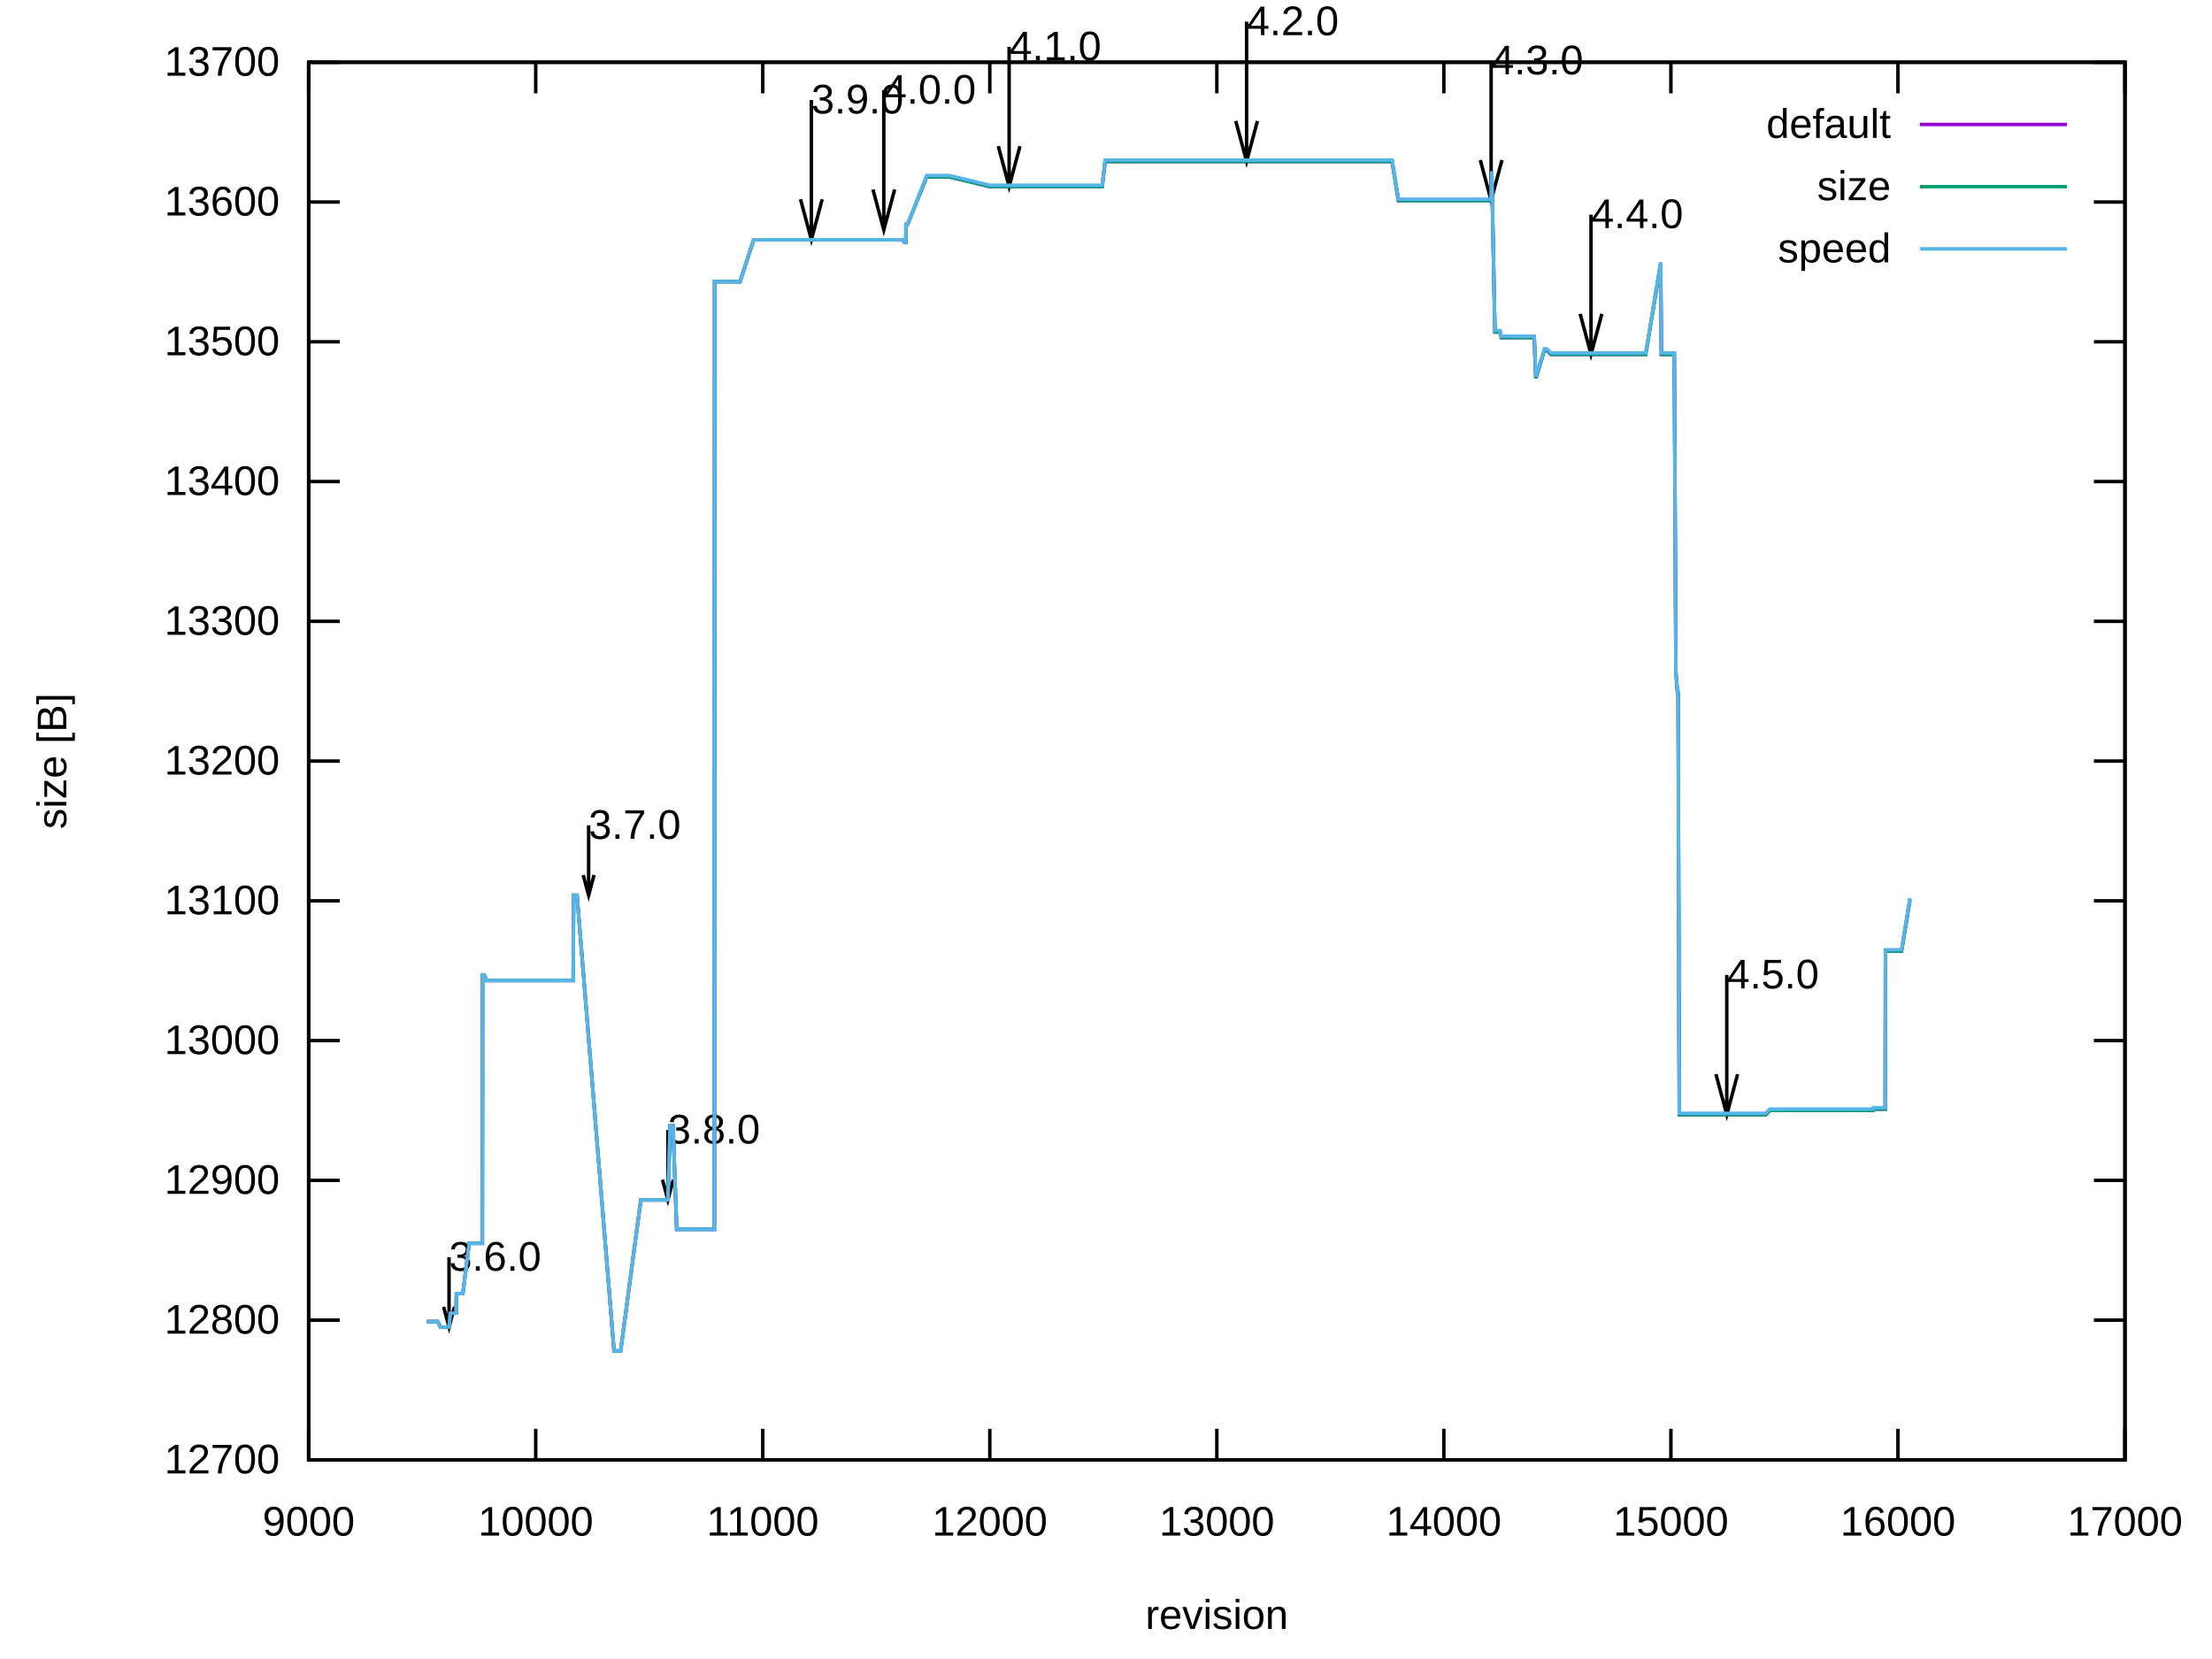
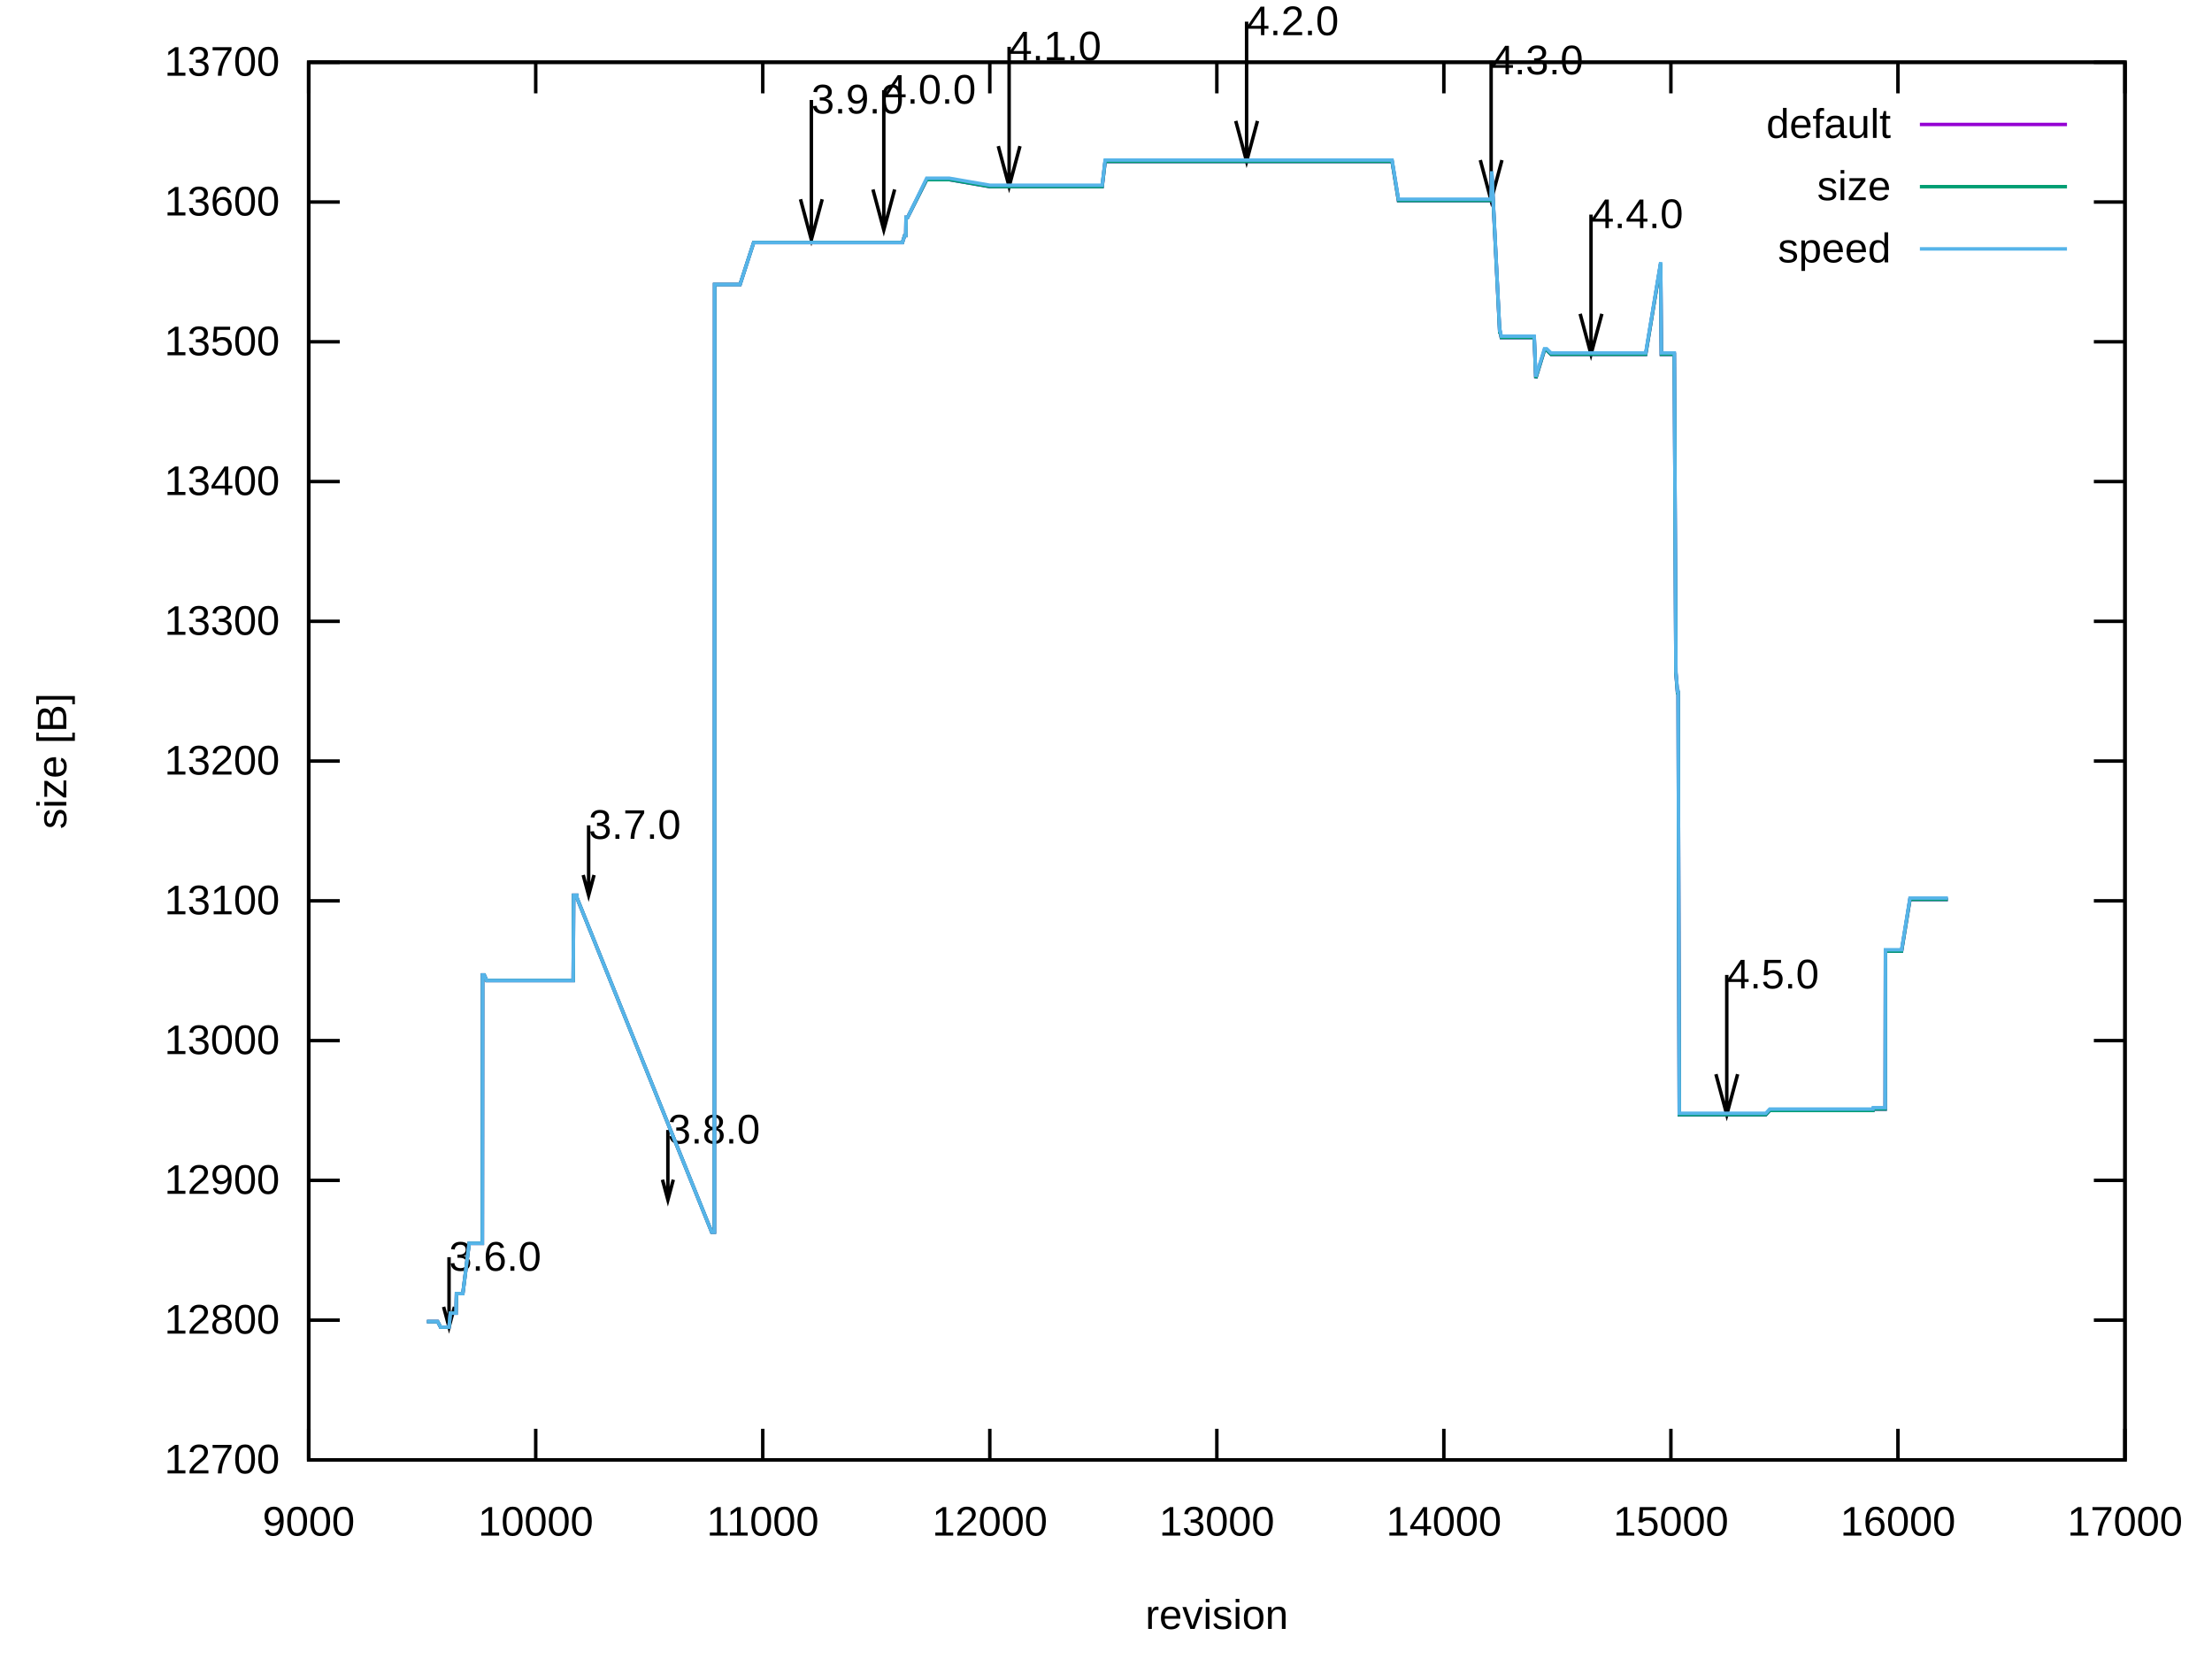
<svg xmlns="http://www.w3.org/2000/svg" xmlns:xlink="http://www.w3.org/1999/xlink" width="640" height="480" viewBox="0 0 640 480">
  <g id="gnuplot_canvas">
    <rect x="0" y="0" width="640" height="480" fill="none" />
    <defs>
      <circle id="gpDot" r="0.5" stroke-width="0.5" stroke="currentColor" />
      <path id="gpPt0" stroke-width="0.222" stroke="currentColor" d="M-1,0 h2 M0,-1 v2" />
      <path id="gpPt1" stroke-width="0.222" stroke="currentColor" d="M-1,-1 L1,1 M1,-1 L-1,1" />
      <path id="gpPt2" stroke-width="0.222" stroke="currentColor" d="M-1,0 L1,0 M0,-1 L0,1 M-1,-1 L1,1 M-1,1 L1,-1" />
      <rect id="gpPt3" stroke-width="0.222" stroke="currentColor" x="-1" y="-1" width="2" height="2" />
      <rect id="gpPt4" stroke-width="0.222" stroke="currentColor" fill="currentColor" x="-1" y="-1" width="2" height="2" />
      <circle id="gpPt5" stroke-width="0.222" stroke="currentColor" cx="0" cy="0" r="1" />
      <use xlink:href="#gpPt5" id="gpPt6" fill="currentColor" stroke="none" />
      <path id="gpPt7" stroke-width="0.222" stroke="currentColor" d="M0,-1.33 L-1.33,0.67 L1.33,0.67 z" />
      <use xlink:href="#gpPt7" id="gpPt8" fill="currentColor" stroke="none" />
      <use xlink:href="#gpPt7" id="gpPt9" stroke="currentColor" transform="rotate(180)" />
      <use xlink:href="#gpPt9" id="gpPt10" fill="currentColor" stroke="none" />
      <use xlink:href="#gpPt3" id="gpPt11" stroke="currentColor" transform="rotate(45)" />
      <use xlink:href="#gpPt11" id="gpPt12" fill="currentColor" stroke="none" />
      <path id="gpPt13" stroke-width="0.222" stroke="currentColor" d="M0,1.330 L1.265,0.411 L0.782,-1.067 L-0.782,-1.076 L-1.265,0.411 z" />
      <use xlink:href="#gpPt13" id="gpPt14" fill="currentColor" stroke="none" />
      <filter id="textbox" filterUnits="objectBoundingBox" x="0" y="0" height="1" width="1">
        <feFlood flood-color="white" flood-opacity="1" result="bgnd" />
        <feComposite in="SourceGraphic" in2="bgnd" operator="atop" />
      </filter>
      <filter id="greybox" filterUnits="objectBoundingBox" x="0" y="0" height="1" width="1">
        <feFlood flood-color="lightgrey" flood-opacity="1" result="grey" />
        <feComposite in="SourceGraphic" in2="grey" operator="atop" />
      </filter>
    </defs>
    <g fill="none" color="white" stroke="currentColor" stroke-width="1.00" stroke-linecap="butt" stroke-linejoin="miter">
</g>
    <g fill="none" color="black" stroke="currentColor" stroke-width="1.00" stroke-linecap="butt" stroke-linejoin="miter">
      <path stroke="black" d="M89.31,422.40 L98.31,422.40 M614.82,422.40 L605.82,422.40  " />
      <g transform="translate(80.92,426.30)" stroke="none" fill="black" font-family="Arial" font-size="12.00" text-anchor="end">
        <text>
          <tspan font-family="Arial"> 12700</tspan>
        </text>
      </g>
    </g>
    <g fill="none" color="black" stroke="currentColor" stroke-width="1.00" stroke-linecap="butt" stroke-linejoin="miter">
      <path stroke="black" d="M89.31,381.96 L98.31,381.96 M614.82,381.96 L605.82,381.96  " />
      <g transform="translate(80.92,385.86)" stroke="none" fill="black" font-family="Arial" font-size="12.00" text-anchor="end">
        <text>
          <tspan font-family="Arial"> 12800</tspan>
        </text>
      </g>
    </g>
    <g fill="none" color="black" stroke="currentColor" stroke-width="1.00" stroke-linecap="butt" stroke-linejoin="miter">
      <path stroke="black" d="M89.31,341.52 L98.31,341.52 M614.82,341.52 L605.82,341.52  " />
      <g transform="translate(80.92,345.42)" stroke="none" fill="black" font-family="Arial" font-size="12.00" text-anchor="end">
        <text>
          <tspan font-family="Arial"> 12900</tspan>
        </text>
      </g>
    </g>
    <g fill="none" color="black" stroke="currentColor" stroke-width="1.00" stroke-linecap="butt" stroke-linejoin="miter">
      <path stroke="black" d="M89.31,301.08 L98.31,301.08 M614.82,301.08 L605.82,301.08  " />
      <g transform="translate(80.92,304.98)" stroke="none" fill="black" font-family="Arial" font-size="12.00" text-anchor="end">
        <text>
          <tspan font-family="Arial"> 13000</tspan>
        </text>
      </g>
    </g>
    <g fill="none" color="black" stroke="currentColor" stroke-width="1.00" stroke-linecap="butt" stroke-linejoin="miter">
      <path stroke="black" d="M89.31,260.64 L98.31,260.64 M614.82,260.64 L605.82,260.64  " />
      <g transform="translate(80.92,264.54)" stroke="none" fill="black" font-family="Arial" font-size="12.00" text-anchor="end">
        <text>
          <tspan font-family="Arial"> 13100</tspan>
        </text>
      </g>
    </g>
    <g fill="none" color="black" stroke="currentColor" stroke-width="1.00" stroke-linecap="butt" stroke-linejoin="miter">
      <path stroke="black" d="M89.31,220.20 L98.31,220.20 M614.82,220.20 L605.82,220.20  " />
      <g transform="translate(80.92,224.10)" stroke="none" fill="black" font-family="Arial" font-size="12.00" text-anchor="end">
        <text>
          <tspan font-family="Arial"> 13200</tspan>
        </text>
      </g>
    </g>
    <g fill="none" color="black" stroke="currentColor" stroke-width="1.00" stroke-linecap="butt" stroke-linejoin="miter">
      <path stroke="black" d="M89.31,179.77 L98.31,179.77 M614.82,179.77 L605.82,179.77  " />
      <g transform="translate(80.92,183.67)" stroke="none" fill="black" font-family="Arial" font-size="12.00" text-anchor="end">
        <text>
          <tspan font-family="Arial"> 13300</tspan>
        </text>
      </g>
    </g>
    <g fill="none" color="black" stroke="currentColor" stroke-width="1.00" stroke-linecap="butt" stroke-linejoin="miter">
      <path stroke="black" d="M89.31,139.33 L98.31,139.33 M614.82,139.33 L605.82,139.33  " />
      <g transform="translate(80.92,143.23)" stroke="none" fill="black" font-family="Arial" font-size="12.00" text-anchor="end">
        <text>
          <tspan font-family="Arial"> 13400</tspan>
        </text>
      </g>
    </g>
    <g fill="none" color="black" stroke="currentColor" stroke-width="1.00" stroke-linecap="butt" stroke-linejoin="miter">
      <path stroke="black" d="M89.31,98.89 L98.31,98.89 M614.82,98.89 L605.82,98.89  " />
      <g transform="translate(80.92,102.79)" stroke="none" fill="black" font-family="Arial" font-size="12.00" text-anchor="end">
        <text>
          <tspan font-family="Arial"> 13500</tspan>
        </text>
      </g>
    </g>
    <g fill="none" color="black" stroke="currentColor" stroke-width="1.00" stroke-linecap="butt" stroke-linejoin="miter">
      <path stroke="black" d="M89.31,58.45 L98.31,58.45 M614.82,58.45 L605.82,58.45  " />
      <g transform="translate(80.92,62.35)" stroke="none" fill="black" font-family="Arial" font-size="12.00" text-anchor="end">
        <text>
          <tspan font-family="Arial"> 13600</tspan>
        </text>
      </g>
    </g>
    <g fill="none" color="black" stroke="currentColor" stroke-width="1.00" stroke-linecap="butt" stroke-linejoin="miter">
      <path stroke="black" d="M89.31,18.01 L98.31,18.01 M614.82,18.01 L605.82,18.01  " />
      <g transform="translate(80.92,21.91)" stroke="none" fill="black" font-family="Arial" font-size="12.00" text-anchor="end">
        <text>
          <tspan font-family="Arial"> 13700</tspan>
        </text>
      </g>
    </g>
    <g fill="none" color="black" stroke="currentColor" stroke-width="1.00" stroke-linecap="butt" stroke-linejoin="miter">
      <path stroke="black" d="M89.31,422.40 L89.31,413.40 M89.31,18.01 L89.31,27.01  " />
      <g transform="translate(89.31,444.30)" stroke="none" fill="black" font-family="Arial" font-size="12.00" text-anchor="middle">
        <text>
          <tspan font-family="Arial"> 9000</tspan>
        </text>
      </g>
    </g>
    <g fill="none" color="black" stroke="currentColor" stroke-width="1.00" stroke-linecap="butt" stroke-linejoin="miter">
      <path stroke="black" d="M155.00,422.40 L155.00,413.40 M155.00,18.01 L155.00,27.01  " />
      <g transform="translate(155.00,444.30)" stroke="none" fill="black" font-family="Arial" font-size="12.00" text-anchor="middle">
        <text>
          <tspan font-family="Arial"> 10000</tspan>
        </text>
      </g>
    </g>
    <g fill="none" color="black" stroke="currentColor" stroke-width="1.00" stroke-linecap="butt" stroke-linejoin="miter">
      <path stroke="black" d="M220.69,422.40 L220.69,413.40 M220.69,18.01 L220.69,27.01  " />
      <g transform="translate(220.69,444.30)" stroke="none" fill="black" font-family="Arial" font-size="12.00" text-anchor="middle">
        <text>
          <tspan font-family="Arial"> 11000</tspan>
        </text>
      </g>
    </g>
    <g fill="none" color="black" stroke="currentColor" stroke-width="1.00" stroke-linecap="butt" stroke-linejoin="miter">
      <path stroke="black" d="M286.38,422.40 L286.38,413.40 M286.38,18.01 L286.38,27.01  " />
      <g transform="translate(286.38,444.30)" stroke="none" fill="black" font-family="Arial" font-size="12.00" text-anchor="middle">
        <text>
          <tspan font-family="Arial"> 12000</tspan>
        </text>
      </g>
    </g>
    <g fill="none" color="black" stroke="currentColor" stroke-width="1.00" stroke-linecap="butt" stroke-linejoin="miter">
      <path stroke="black" d="M352.07,422.40 L352.07,413.40 M352.07,18.01 L352.07,27.01  " />
      <g transform="translate(352.07,444.30)" stroke="none" fill="black" font-family="Arial" font-size="12.00" text-anchor="middle">
        <text>
          <tspan font-family="Arial"> 13000</tspan>
        </text>
      </g>
    </g>
    <g fill="none" color="black" stroke="currentColor" stroke-width="1.00" stroke-linecap="butt" stroke-linejoin="miter">
      <path stroke="black" d="M417.75,422.40 L417.75,413.40 M417.75,18.01 L417.75,27.01  " />
      <g transform="translate(417.75,444.30)" stroke="none" fill="black" font-family="Arial" font-size="12.00" text-anchor="middle">
        <text>
          <tspan font-family="Arial"> 14000</tspan>
        </text>
      </g>
    </g>
    <g fill="none" color="black" stroke="currentColor" stroke-width="1.00" stroke-linecap="butt" stroke-linejoin="miter">
      <path stroke="black" d="M483.44,422.40 L483.44,413.40 M483.44,18.01 L483.44,27.01  " />
      <g transform="translate(483.44,444.30)" stroke="none" fill="black" font-family="Arial" font-size="12.00" text-anchor="middle">
        <text>
          <tspan font-family="Arial"> 15000</tspan>
        </text>
      </g>
    </g>
    <g fill="none" color="black" stroke="currentColor" stroke-width="1.00" stroke-linecap="butt" stroke-linejoin="miter">
      <path stroke="black" d="M549.13,422.40 L549.13,413.40 M549.13,18.01 L549.13,27.01  " />
      <g transform="translate(549.13,444.30)" stroke="none" fill="black" font-family="Arial" font-size="12.00" text-anchor="middle">
        <text>
          <tspan font-family="Arial"> 16000</tspan>
        </text>
      </g>
    </g>
    <g fill="none" color="black" stroke="currentColor" stroke-width="1.00" stroke-linecap="butt" stroke-linejoin="miter">
      <path stroke="black" d="M614.82,422.40 L614.82,413.40 M614.82,18.01 L614.82,27.01  " />
      <g transform="translate(614.82,444.30)" stroke="none" fill="black" font-family="Arial" font-size="12.00" text-anchor="middle">
        <text>
          <tspan font-family="Arial"> 17000</tspan>
        </text>
      </g>
    </g>
    <g fill="none" color="black" stroke="currentColor" stroke-width="1.00" stroke-linecap="butt" stroke-linejoin="miter">
</g>
    <g fill="none" color="black" stroke="currentColor" stroke-width="1.00" stroke-linecap="butt" stroke-linejoin="miter">
      <path stroke="black" d="M89.31,18.01 L89.31,422.40 L614.82,422.40 L614.82,18.01 L89.31,18.01 Z  " />
      <g transform="translate(129.91,367.66)" stroke="none" fill="black" font-family="Arial" font-size="12.00" text-anchor="start">
        <text>
          <tspan font-family="Arial">3.6.0</tspan>
        </text>
      </g>
      <g transform="translate(170.30,242.71)" stroke="none" fill="black" font-family="Arial" font-size="12.00" text-anchor="start">
        <text>
          <tspan font-family="Arial">3.7.0</tspan>
        </text>
      </g>
      <g transform="translate(193.23,330.86)" stroke="none" fill="black" font-family="Arial" font-size="12.00" text-anchor="start">
        <text>
          <tspan font-family="Arial">3.8.0</tspan>
        </text>
      </g>
      <g transform="translate(234.74,32.83)" stroke="none" fill="black" font-family="Arial" font-size="12.00" text-anchor="start">
        <text>
          <tspan font-family="Arial">3.9.0</tspan>
        </text>
      </g>
      <g transform="translate(255.70,30.00)" stroke="none" fill="black" font-family="Arial" font-size="12.00" text-anchor="start">
        <text>
          <tspan font-family="Arial">4.0.0</tspan>
        </text>
      </g>
      <g transform="translate(291.96,17.46)" stroke="none" fill="black" font-family="Arial" font-size="12.00" text-anchor="start">
        <text>
          <tspan font-family="Arial">4.1.0</tspan>
        </text>
      </g>
      <g transform="translate(360.67,10.18)" stroke="none" fill="black" font-family="Arial" font-size="12.00" text-anchor="start">
        <text>
          <tspan font-family="Arial">4.2.0</tspan>
        </text>
      </g>
      <g transform="translate(431.42,21.51)" stroke="none" fill="black" font-family="Arial" font-size="12.00" text-anchor="start">
        <text>
          <tspan font-family="Arial">4.3.0</tspan>
        </text>
      </g>
      <g transform="translate(460.32,65.99)" stroke="none" fill="black" font-family="Arial" font-size="12.00" text-anchor="start">
        <text>
          <tspan font-family="Arial">4.4.0</tspan>
        </text>
      </g>
      <g transform="translate(499.60,285.98)" stroke="none" fill="black" font-family="Arial" font-size="12.00" text-anchor="start">
        <text>
          <tspan font-family="Arial">4.5.0</tspan>
        </text>
      </g>
    </g>
    <g fill="none" color="black" stroke="currentColor" stroke-width="1.00" stroke-linecap="butt" stroke-linejoin="miter">
      <path stroke="black" d="M128.35,378.12 L129.92,383.97 L131.49,378.12 M129.92,363.75 L129.92,383.97  " />
    </g>
    <g fill="none" color="black" stroke="currentColor" stroke-width="1.00" stroke-linecap="butt" stroke-linejoin="miter">
      <path stroke="black" d="M168.74,253.17 L170.31,259.02 L171.88,253.17 M170.31,238.80 L170.31,259.02  " />
    </g>
    <g fill="none" color="black" stroke="currentColor" stroke-width="1.00" stroke-linecap="butt" stroke-linejoin="miter">
      <path stroke="black" d="M191.67,341.32 L193.24,347.17 L194.81,341.32 M193.24,326.95 L193.24,347.17  " />
    </g>
    <g fill="none" color="black" stroke="currentColor" stroke-width="1.00" stroke-linecap="butt" stroke-linejoin="miter">
      <path stroke="black" d="M231.61,57.65 L234.75,69.36 L237.89,57.65 M234.75,28.92 L234.75,69.36  " />
    </g>
    <g fill="none" color="black" stroke="currentColor" stroke-width="1.00" stroke-linecap="butt" stroke-linejoin="miter">
      <path stroke="black" d="M252.57,54.82 L255.71,66.53 L258.85,54.82 M255.71,26.09 L255.71,66.53  " />
    </g>
    <g fill="none" color="black" stroke="currentColor" stroke-width="1.00" stroke-linecap="butt" stroke-linejoin="miter">
      <path stroke="black" d="M288.83,42.28 L291.97,53.99 L295.11,42.28 M291.97,13.55 L291.97,53.99  " />
    </g>
    <g fill="none" color="black" stroke="currentColor" stroke-width="1.00" stroke-linecap="butt" stroke-linejoin="miter">
      <path stroke="black" d="M357.54,35.00 L360.68,46.71 L363.82,35.00 M360.68,6.27 L360.68,46.71  " />
    </g>
    <g fill="none" color="black" stroke="currentColor" stroke-width="1.00" stroke-linecap="butt" stroke-linejoin="miter">
      <path stroke="black" d="M428.30,46.32 L431.43,58.03 L434.56,46.32 M431.43,17.60 L431.43,58.03  " />
    </g>
    <g fill="none" color="black" stroke="currentColor" stroke-width="1.00" stroke-linecap="butt" stroke-linejoin="miter">
      <path stroke="black" d="M457.19,90.81 L460.33,102.52 L463.47,90.81 M460.33,62.08 L460.33,102.52  " />
    </g>
    <g fill="none" color="black" stroke="currentColor" stroke-width="1.00" stroke-linecap="butt" stroke-linejoin="miter">
      <path stroke="black" d="M496.47,310.80 L499.61,322.51 L502.75,310.80 M499.61,282.07 L499.61,322.51  " />
    </g>
    <g fill="none" color="black" stroke="currentColor" stroke-width="1.00" stroke-linecap="butt" stroke-linejoin="miter">
</g>
    <g id="gnuplot_plot_1">
      <g fill="none" color="black" stroke="currentColor" stroke-width="1.00" stroke-linecap="butt" stroke-linejoin="miter">
        <g transform="translate(547.09,39.91)" stroke="none" fill="black" font-family="Arial" font-size="12.00" text-anchor="end">
          <text>
            <tspan font-family="Arial">default</tspan>
          </text>
        </g>
      </g>
      <g fill="none" color="black" stroke="currentColor" stroke-width="1.00" stroke-linecap="butt" stroke-linejoin="miter">
-         <path stroke="rgb(148,   0, 211)" d="M555.48,36.01 L598.04,36.01 M123.53,382.37 L124.78,382.37 L125.44,382.37 L126.62,382.37 L127.48,383.98 L128.00,383.98   L128.46,383.98 L128.79,383.98 L128.85,383.98 L128.92,383.98 L128.99,383.98 L129.91,383.98 L130.30,379.94 L130.83,379.94   L131.02,379.94 L131.09,379.94 L131.15,379.94 L131.22,379.94 L131.35,379.94 L131.68,379.94 L131.74,379.94 L131.94,379.94   L132.07,374.28 L132.20,374.28 L132.27,374.28 L132.60,374.28 L132.80,374.28 L132.93,374.28 L132.99,374.28 L133.06,374.28   L133.91,374.28 L135.75,359.72 L137.26,359.72 L137.92,359.72 L138.38,359.72 L138.64,359.72 L139.30,359.72 L139.50,359.72   L139.56,359.72 L139.63,282.08 L139.69,282.08 L140.09,282.08 L140.81,283.69 L141.20,283.69 L141.27,283.69 L141.40,283.69   L141.66,283.69 L142.06,283.69 L142.32,283.69 L142.39,283.69 L142.85,283.69 L143.04,283.69 L143.11,283.69 L143.17,283.69   L143.83,283.69 L143.96,283.69 L144.23,283.69 L147.05,283.69 L151.65,283.69 L151.91,283.69 L152.04,283.69 L152.11,283.69   L152.44,283.69 L165.71,283.69 L165.84,283.69 L165.97,259.03 L166.43,259.03 L166.89,259.03 L166.95,259.03 L177.66,390.86   L177.92,390.86 L177.99,390.86 L179.04,390.86 L179.11,390.86 L179.57,390.86 L185.41,347.18 L187.51,347.18 L188.50,347.18   L190.47,347.18 L191.65,347.18 L193.23,347.18 L193.89,325.75 L194.48,325.75 L194.74,325.75 L195.79,355.68 L197.04,355.68   L197.37,355.68 L198.09,355.68 L198.35,355.68 L198.88,355.68 L205.91,355.68 L206.37,355.68 L206.63,355.68 L206.70,355.68   L206.76,81.50 L206.89,81.50 L207.55,81.50 L214.12,81.50 L218.06,69.37 L218.98,69.37 L226.40,69.37 L227.26,69.37   L230.54,69.37 L234.74,69.37 L237.77,69.37 L242.36,69.37 L242.69,69.37 L245.06,69.37 L249.26,69.37 L249.46,69.37   L250.05,69.37 L253.99,69.37 L254.12,69.37 L255.70,69.37 L259.18,69.37 L261.02,69.37 L261.09,69.37 L261.74,70.18   L262.07,70.18 L262.14,64.92 L262.53,64.92 L262.60,64.92 L268.11,51.17 L274.68,51.17 L286.44,54.00 L290.05,54.00   L291.96,54.00 L292.81,54.00 L292.95,54.00 L293.08,54.00 L293.34,54.00 L293.54,54.00 L293.86,54.00 L312.13,54.00   L313.64,54.00 L314.62,54.00 L315.94,54.00 L316.86,54.00 L318.43,54.00 L318.89,54.00 L319.75,46.72 L328.55,46.72   L330.58,46.72 L331.64,46.72 L331.83,46.72 L335.38,46.72 L337.88,46.72 L338.60,46.72 L340.70,46.72 L343.00,46.72   L343.85,46.72 L344.90,46.72 L345.50,46.72 L350.03,46.72 L360.67,46.72 L365.20,46.72 L371.77,46.72 L384.58,46.72   L397.32,46.72 L397.98,46.72 L398.64,46.72 L401.20,46.72 L402.78,46.72 L404.62,58.04 L404.88,58.04 L405.47,58.04   L406.26,58.04 L407.57,58.04 L410.20,58.04 L411.18,58.04 L417.75,58.04 L429.84,58.04 L431.42,58.04 L431.61,49.96   L432.53,96.06 L433.19,96.06 L433.39,96.06 L433.91,96.06 L434.04,96.06 L434.37,97.67 L437.46,97.67 L440.48,97.67   L442.06,97.67 L443.90,97.67 L444.36,109.40 L446.85,101.31 L447.18,101.31 L447.51,101.31 L448.76,102.53 L451.26,102.53   L452.44,102.53 L460.32,102.53 L460.45,102.53 L464.39,102.53 L466.23,102.53 L471.42,102.53 L476.15,102.53 L480.49,76.24   L480.68,102.53 L483.18,102.53 L484.43,102.53 L484.89,194.73 L485.35,200.39 L485.54,200.39 L485.87,322.52 L487.38,322.52   L489.55,322.52 L490.27,322.52 L491.13,322.52 L491.19,322.52 L491.26,322.52 L494.74,322.52 L499.21,322.52 L499.60,322.52   L504.27,322.52 L510.90,322.52 L512.02,321.30 L513.07,321.30 L515.37,321.30 L519.57,321.30 L521.54,321.30 L527.39,321.30   L531.00,321.30 L531.07,321.30 L533.89,321.30 L541.91,321.30 L541.97,320.90 L545.45,320.90 L545.52,275.20 L546.31,275.20   L550.18,275.20 L552.61,260.24  " />
+         <path stroke="rgb(148,   0, 211)" d="M555.48,36.01 L598.04,36.01 M123.53,382.37 L124.78,382.37 L125.44,382.37 L126.62,382.37 L127.48,383.98 L128.00,383.98   L128.46,383.98 L128.79,383.98 L128.85,383.98 L128.92,383.98 L128.99,383.98 L129.91,383.98 L130.30,379.94 L130.83,379.94   L131.02,379.94 L131.09,379.94 L131.15,379.94 L131.22,379.94 L131.35,379.94 L131.68,379.94 L131.74,379.94 L131.94,379.94   L132.07,374.28 L132.20,374.28 L132.27,374.28 L132.60,374.28 L132.80,374.28 L132.93,374.28 L132.99,374.28 L133.06,374.28   L133.91,374.28 L135.75,359.72 L137.26,359.72 L137.92,359.72 L138.38,359.72 L138.64,359.72 L139.30,359.72 L139.50,359.72   L139.56,359.72 L139.63,282.08 L139.69,282.08 L140.09,282.08 L140.81,283.69 L141.20,283.69 L141.27,283.69 L141.40,283.69   L141.66,283.69 L142.06,283.69 L142.32,283.69 L142.39,283.69 L142.85,283.69 L143.04,283.69 L143.11,283.69 L143.17,283.69   L143.83,283.69 L143.96,283.69 L144.23,283.69 L147.05,283.69 L151.65,283.69 L151.91,283.69 L152.04,283.69 L152.11,283.69   L152.44,283.69 L165.71,283.69 L165.84,283.69 L165.97,259.03 L166.43,259.03 L166.89,259.03 L166.95,259.84 L205.91,356.48   L206.37,356.48 L206.63,356.48 L206.70,356.48 L206.76,82.31 L206.89,82.31 L207.55,82.31 L214.12,82.31 L218.06,70.18   L218.98,70.18 L226.40,70.18 L227.26,70.18 L230.54,70.18 L234.74,70.18 L237.77,70.18 L242.36,70.18 L242.69,70.18   L245.06,70.18 L249.26,70.18 L249.46,70.18 L250.05,70.18 L253.99,70.18 L254.12,70.18 L255.70,70.18 L259.18,70.18   L261.02,70.18 L261.09,70.18 L261.74,68.15 L262.07,68.15 L262.14,62.90 L262.53,62.90 L262.60,62.90 L268.11,51.98   L274.68,51.98 L286.44,54.00 L290.05,54.00 L291.96,54.00 L292.81,54.00 L292.95,54.00 L293.08,54.00 L293.34,54.00   L293.54,54.00 L293.86,54.00 L312.13,54.00 L313.64,54.00 L314.62,54.00 L315.94,54.00 L316.86,54.00 L318.43,54.00   L318.89,54.00 L319.75,46.72 L328.55,46.72 L330.58,46.72 L331.64,46.72 L331.83,46.72 L335.38,46.72 L337.88,46.72   L338.60,46.72 L340.70,46.72 L343.00,46.72 L343.85,46.72 L344.90,46.72 L345.50,46.72 L350.03,46.72 L360.67,46.72   L365.20,46.72 L371.77,46.72 L384.58,46.72 L397.32,46.72 L398.64,46.72 L401.20,46.72 L402.78,46.72 L404.62,58.04   L404.88,58.04 L405.47,58.04 L406.26,58.04 L407.57,58.04 L410.20,58.04 L411.18,58.04 L417.75,58.04 L429.84,58.04   L431.42,58.04 L431.61,49.96 L433.91,96.06 L434.04,96.06 L434.37,97.67 L437.46,97.67 L440.48,97.67 L442.06,97.67   L443.90,97.67 L444.36,109.40 L446.85,101.31 L447.18,101.31 L447.51,101.31 L448.76,102.53 L451.26,102.53 L452.44,102.53   L460.32,102.53 L460.45,102.53 L464.39,102.53 L466.23,102.53 L471.42,102.53 L476.15,102.53 L480.49,76.24 L480.68,102.53   L483.18,102.53 L484.43,102.53 L484.89,194.73 L485.35,200.39 L485.54,200.39 L485.87,322.52 L487.38,322.52 L489.55,322.52   L490.27,322.52 L491.13,322.52 L491.19,322.52 L491.26,322.52 L494.74,322.52 L499.21,322.52 L499.60,322.52 L504.27,322.52   L510.90,322.52 L512.02,321.30 L513.07,321.30 L515.37,321.30 L519.57,321.30 L521.54,321.30 L527.39,321.30 L531.00,321.30   L531.07,321.30 L533.89,321.30 L541.91,321.30 L541.97,320.90 L545.45,320.90 L545.52,275.20 L546.31,275.20 L550.18,275.20   L552.61,260.24 L559.18,260.24 L560.69,260.24 L563.58,260.24  " />
      </g>
    </g>
    <g id="gnuplot_plot_2">
      <g fill="none" color="black" stroke="currentColor" stroke-width="1.00" stroke-linecap="butt" stroke-linejoin="miter">
        <g transform="translate(547.09,57.91)" stroke="none" fill="black" font-family="Arial" font-size="12.00" text-anchor="end">
          <text>
            <tspan font-family="Arial">size</tspan>
          </text>
        </g>
      </g>
      <g fill="none" color="black" stroke="currentColor" stroke-width="1.00" stroke-linecap="butt" stroke-linejoin="miter">
-         <path stroke="rgb(  0, 158, 115)" d="M555.48,54.01 L598.04,54.01 M123.53,382.37 L124.78,382.37 L125.44,382.37 L126.62,382.37 L127.48,383.98 L128.00,383.98   L128.46,383.98 L128.79,383.98 L128.85,383.98 L128.92,383.98 L128.99,383.98 L129.91,383.98 L130.30,379.94 L130.83,379.94   L131.02,379.94 L131.09,379.94 L131.15,379.94 L131.22,379.94 L131.35,379.94 L131.68,379.94 L131.74,379.94 L131.94,379.94   L132.07,374.28 L132.20,374.28 L132.27,374.28 L132.60,374.28 L132.80,374.28 L132.93,374.28 L132.99,374.28 L133.06,374.28   L133.91,374.28 L135.75,359.72 L137.26,359.72 L137.92,359.72 L138.38,359.72 L138.64,359.72 L139.30,359.72 L139.50,359.72   L139.56,359.72 L139.63,282.08 L139.69,282.08 L140.09,282.08 L140.81,283.69 L141.20,283.69 L141.27,283.69 L141.40,283.69   L141.66,283.69 L142.06,283.69 L142.32,283.69 L142.39,283.69 L142.85,283.69 L143.04,283.69 L143.11,283.69 L143.17,283.69   L143.83,283.69 L143.96,283.69 L144.23,283.69 L147.05,283.69 L151.65,283.69 L151.91,283.69 L152.04,283.69 L152.11,283.69   L152.44,283.69 L165.71,283.69 L165.84,283.69 L165.97,259.03 L166.43,259.03 L166.89,259.03 L166.95,259.03 L177.66,390.86   L177.92,390.86 L177.99,390.86 L179.04,390.86 L179.11,390.86 L179.57,390.86 L185.41,347.18 L187.51,347.18 L188.50,347.18   L190.47,347.18 L191.65,347.18 L193.23,347.18 L193.89,325.75 L194.48,325.75 L194.74,325.75 L195.79,355.68 L197.04,355.68   L197.37,355.68 L198.09,355.68 L198.35,355.68 L198.88,355.68 L205.91,355.68 L206.37,355.68 L206.63,355.68 L206.70,355.68   L206.76,81.50 L206.89,81.50 L207.55,81.50 L214.12,81.50 L218.06,69.37 L218.98,69.37 L226.40,69.37 L227.26,69.37   L230.54,69.37 L234.74,69.37 L237.77,69.37 L242.36,69.37 L242.69,69.37 L245.06,69.37 L249.26,69.37 L249.46,69.37   L250.05,69.37 L253.99,69.37 L254.12,69.37 L255.70,69.37 L259.18,69.37 L261.02,69.37 L261.09,69.37 L261.74,70.18   L262.07,70.18 L262.14,64.92 L262.53,64.92 L262.60,64.92 L268.11,51.17 L274.68,51.17 L286.44,54.00 L290.05,54.00   L291.96,54.00 L292.81,54.00 L292.95,54.00 L293.08,54.00 L293.34,54.00 L293.54,54.00 L293.86,54.00 L312.13,54.00   L313.64,54.00 L314.62,54.00 L315.94,54.00 L316.86,54.00 L318.43,54.00 L318.89,54.00 L319.75,46.72 L328.55,46.72   L330.58,46.72 L331.64,46.72 L331.83,46.72 L335.38,46.72 L337.88,46.72 L338.60,46.72 L340.70,46.72 L343.00,46.72   L343.85,46.72 L344.90,46.72 L345.50,46.72 L350.03,46.72 L360.67,46.72 L365.20,46.72 L371.77,46.72 L384.58,46.72   L397.32,46.72 L397.98,46.72 L398.64,46.72 L401.20,46.72 L402.78,46.72 L404.62,58.04 L404.88,58.04 L405.47,58.04   L406.26,58.04 L407.57,58.04 L410.20,58.04 L411.18,58.04 L417.75,58.04 L429.84,58.04 L431.42,58.04 L431.61,49.96   L432.53,96.06 L433.19,96.06 L433.39,96.06 L433.91,96.06 L434.04,96.06 L434.37,97.67 L437.46,97.67 L440.48,97.67   L442.06,97.67 L443.90,97.67 L444.36,109.40 L446.85,101.31 L447.18,101.31 L447.51,101.31 L448.76,102.53 L451.26,102.53   L452.44,102.53 L460.32,102.53 L460.45,102.53 L464.39,102.53 L466.23,102.53 L471.42,102.53 L476.15,102.53 L480.49,76.24   L480.68,102.53 L483.18,102.53 L484.43,102.53 L484.89,194.73 L485.35,200.39 L485.54,200.39 L485.87,322.52 L487.38,322.52   L489.55,322.52 L490.27,322.52 L491.13,322.52 L491.19,322.52 L491.26,322.52 L494.74,322.52 L499.21,322.52 L499.60,322.52   L504.27,322.52 L510.90,322.52 L512.02,321.30 L513.07,321.30 L515.37,321.30 L519.57,321.30 L521.54,321.30 L527.39,321.30   L531.00,321.30 L531.07,321.30 L533.89,321.30 L541.91,321.30 L541.97,320.90 L545.45,320.90 L545.52,275.20 L546.31,275.20   L550.18,275.20 L552.61,260.24  " />
+         <path stroke="rgb(  0, 158, 115)" d="M555.48,54.01 L598.04,54.01 M123.53,382.37 L124.78,382.37 L125.44,382.37 L126.62,382.37 L127.48,383.98 L128.00,383.98   L128.46,383.98 L128.79,383.98 L128.85,383.98 L128.92,383.98 L128.99,383.98 L129.91,383.98 L130.30,379.94 L130.83,379.94   L131.02,379.94 L131.09,379.94 L131.15,379.94 L131.22,379.94 L131.35,379.94 L131.68,379.94 L131.74,379.94 L131.94,379.94   L132.07,374.28 L132.20,374.28 L132.27,374.28 L132.60,374.28 L132.80,374.28 L132.93,374.28 L132.99,374.28 L133.06,374.28   L133.91,374.28 L135.75,359.72 L137.26,359.72 L137.92,359.72 L138.38,359.72 L138.64,359.72 L139.30,359.72 L139.50,359.72   L139.56,359.72 L139.63,282.08 L139.69,282.08 L140.09,282.08 L140.81,283.69 L141.20,283.69 L141.27,283.69 L141.40,283.69   L141.66,283.69 L142.06,283.69 L142.32,283.69 L142.39,283.69 L142.85,283.69 L143.04,283.69 L143.11,283.69 L143.17,283.69   L143.83,283.69 L143.96,283.69 L144.23,283.69 L147.05,283.69 L151.65,283.69 L151.91,283.69 L152.04,283.69 L152.11,283.69   L152.44,283.69 L165.71,283.69 L165.84,283.69 L165.97,259.03 L166.43,259.03 L166.89,259.03 L166.95,259.84 L205.91,356.48   L206.37,356.48 L206.63,356.48 L206.70,356.48 L206.76,82.31 L206.89,82.31 L207.55,82.31 L214.12,82.31 L218.06,70.18   L218.98,70.18 L226.40,70.18 L227.26,70.18 L230.54,70.18 L234.74,70.18 L237.77,70.18 L242.36,70.18 L242.69,70.18   L245.06,70.18 L249.26,70.18 L249.46,70.18 L250.05,70.18 L253.99,70.18 L254.12,70.18 L255.70,70.18 L259.18,70.18   L261.02,70.18 L261.09,70.18 L261.74,68.15 L262.07,68.15 L262.14,62.90 L262.53,62.90 L262.60,62.90 L268.11,51.98   L274.68,51.98 L286.44,54.00 L290.05,54.00 L291.96,54.00 L292.81,54.00 L292.95,54.00 L293.08,54.00 L293.34,54.00   L293.54,54.00 L293.86,54.00 L312.13,54.00 L313.64,54.00 L314.62,54.00 L315.94,54.00 L316.86,54.00 L318.43,54.00   L318.89,54.00 L319.75,46.72 L328.55,46.72 L330.58,46.72 L331.64,46.72 L331.83,46.72 L335.38,46.72 L337.88,46.72   L338.60,46.72 L340.70,46.72 L343.00,46.72 L343.85,46.72 L344.90,46.72 L345.50,46.72 L350.03,46.72 L360.67,46.72   L365.20,46.72 L371.77,46.72 L384.58,46.72 L397.32,46.72 L398.64,46.72 L401.20,46.72 L402.78,46.72 L404.62,58.04   L404.88,58.04 L405.47,58.04 L406.26,58.04 L407.57,58.04 L410.20,58.04 L411.18,58.04 L417.75,58.04 L429.84,58.04   L431.42,58.04 L431.61,49.96 L433.91,96.06 L434.04,96.06 L434.37,97.67 L437.46,97.67 L440.48,97.67 L442.06,97.67   L443.90,97.67 L444.36,109.40 L446.85,101.31 L447.18,101.31 L447.51,101.31 L448.76,102.53 L451.26,102.53 L452.44,102.53   L460.32,102.53 L460.45,102.53 L464.39,102.53 L466.23,102.53 L471.42,102.53 L476.15,102.53 L480.49,76.24 L480.68,102.53   L483.18,102.53 L484.43,102.53 L484.89,194.73 L485.35,200.39 L485.54,200.39 L485.87,322.52 L487.38,322.52 L489.55,322.52   L490.27,322.52 L491.13,322.52 L491.19,322.52 L491.26,322.52 L494.74,322.52 L499.21,322.52 L499.60,322.52 L504.27,322.52   L510.90,322.52 L512.02,321.30 L513.07,321.30 L515.37,321.30 L519.57,321.30 L521.54,321.30 L527.39,321.30 L531.00,321.30   L531.07,321.30 L533.89,321.30 L541.91,321.30 L541.97,320.90 L545.45,320.90 L545.52,275.20 L546.31,275.20 L550.18,275.20   L552.61,260.24 L559.18,260.24 L560.69,260.24 L563.58,260.24  " />
      </g>
    </g>
    <g id="gnuplot_plot_3">
      <g fill="none" color="black" stroke="currentColor" stroke-width="1.00" stroke-linecap="butt" stroke-linejoin="miter">
        <g transform="translate(547.09,75.91)" stroke="none" fill="black" font-family="Arial" font-size="12.00" text-anchor="end">
          <text>
            <tspan font-family="Arial">speed</tspan>
          </text>
        </g>
      </g>
      <g fill="none" color="black" stroke="currentColor" stroke-width="1.00" stroke-linecap="butt" stroke-linejoin="miter">
-         <path stroke="rgb( 86, 180, 233)" d="M555.48,72.01 L598.04,72.01 M123.53,382.37 L124.78,382.37 L125.44,382.37 L126.62,382.37 L127.48,383.98 L128.00,383.98   L128.46,383.98 L128.79,383.98 L128.85,383.98 L128.92,383.98 L128.99,383.98 L129.91,383.98 L130.30,379.94 L130.83,379.94   L131.02,379.94 L131.09,379.94 L131.15,379.94 L131.22,379.94 L131.35,379.94 L131.68,379.94 L131.74,379.94 L131.94,379.94   L132.07,374.28 L132.20,374.28 L132.27,374.28 L132.60,374.28 L132.80,374.28 L132.93,374.28 L132.99,374.28 L133.06,374.28   L133.91,374.28 L135.75,359.72 L137.26,359.72 L137.92,359.72 L138.38,359.72 L138.64,359.72 L139.30,359.72 L139.50,359.72   L139.56,359.72 L139.63,282.08 L139.69,282.08 L140.09,282.08 L140.81,283.69 L141.20,283.69 L141.27,283.69 L141.40,283.69   L141.66,283.69 L142.06,283.69 L142.32,283.69 L142.39,283.69 L142.85,283.69 L143.04,283.69 L143.11,283.69 L143.17,283.69   L143.83,283.69 L143.96,283.69 L144.23,283.69 L147.05,283.69 L151.65,283.69 L151.91,283.69 L152.04,283.69 L152.11,283.69   L152.44,283.69 L165.71,283.69 L165.84,283.69 L165.97,259.03 L166.43,259.03 L166.89,259.03 L166.95,259.03 L177.66,390.86   L177.92,390.86 L177.99,390.86 L179.04,390.86 L179.11,390.86 L179.57,390.86 L185.41,347.18 L187.51,347.18 L188.50,347.18   L190.47,347.18 L191.65,347.18 L193.23,347.18 L193.89,325.75 L194.48,325.75 L194.74,325.75 L195.79,355.68 L197.04,355.68   L197.37,355.68 L198.09,355.68 L198.35,355.68 L198.88,355.68 L205.91,355.68 L206.37,355.68 L206.63,355.68 L206.70,355.68   L206.76,81.50 L206.89,81.50 L207.55,81.50 L214.12,81.50 L218.06,69.37 L218.98,69.37 L226.40,69.37 L227.26,69.37   L230.54,69.37 L234.74,69.37 L237.77,69.37 L242.36,69.37 L242.69,69.37 L245.06,69.37 L249.26,69.37 L249.46,69.37   L250.05,69.37 L253.99,69.37 L254.12,69.37 L255.70,69.37 L259.18,69.37 L261.02,69.37 L261.09,69.37 L261.74,70.18   L262.07,70.18 L262.14,64.92 L262.53,64.92 L262.60,64.92 L268.11,50.77 L274.68,50.77 L286.44,53.60 L290.05,53.60   L291.96,53.60 L292.81,53.60 L292.95,53.60 L293.08,53.60 L293.34,53.60 L293.54,53.60 L293.86,53.60 L312.13,53.60   L313.64,53.60 L314.62,53.60 L315.94,53.60 L316.86,53.60 L318.43,53.60 L318.89,53.60 L319.75,46.32 L328.55,46.32   L330.58,46.32 L331.64,46.32 L331.83,46.32 L335.38,46.32 L337.88,46.32 L338.60,46.32 L340.70,46.32 L343.00,46.32   L343.85,46.32 L344.90,46.32 L345.50,46.32 L350.03,46.32 L360.67,46.32 L365.20,46.32 L371.77,46.32 L384.58,46.32   L397.32,46.32 L397.98,46.32 L398.64,46.32 L401.20,46.32 L402.78,46.32 L404.62,57.64 L404.88,57.64 L405.47,57.64   L406.26,57.64 L407.57,57.64 L410.20,57.64 L411.18,57.64 L417.75,57.64 L429.84,57.64 L431.42,57.64 L431.61,49.55   L432.53,95.65 L433.19,95.65 L433.39,95.65 L433.91,95.65 L434.04,95.65 L434.37,97.27 L437.46,97.27 L440.48,97.27   L442.06,97.27 L443.90,97.27 L444.36,109.00 L446.85,100.91 L447.18,100.91 L447.51,100.91 L448.76,102.12 L451.26,102.12   L452.44,102.12 L460.32,102.12 L460.45,102.12 L464.39,102.12 L466.23,102.12 L471.42,102.12 L476.15,102.12 L480.49,75.84   L480.68,102.12 L483.18,102.12 L484.43,102.12 L484.89,194.32 L485.35,199.99 L485.54,199.99 L485.87,322.11 L487.38,322.11   L489.55,322.11 L490.27,322.11 L491.13,322.11 L491.19,322.11 L491.26,322.11 L494.74,322.11 L499.21,322.11 L499.60,322.11   L504.27,322.11 L510.90,322.11 L512.02,320.90 L513.07,320.90 L515.37,320.90 L519.57,320.90 L521.54,320.90 L527.39,320.90   L531.00,320.90 L531.07,320.90 L533.89,320.90 L541.91,320.90 L541.97,320.49 L545.45,320.49 L545.52,274.80 L546.31,274.80   L550.18,274.80 L552.61,259.84  " />
+         <path stroke="rgb( 86, 180, 233)" d="M555.48,72.01 L598.04,72.01 M123.53,382.37 L124.78,382.37 L125.44,382.37 L126.62,382.37 L127.48,383.98 L128.00,383.98   L128.46,383.98 L128.79,383.98 L128.85,383.98 L128.92,383.98 L128.99,383.98 L129.91,383.98 L130.30,379.94 L130.83,379.94   L131.02,379.94 L131.09,379.94 L131.15,379.94 L131.22,379.94 L131.35,379.94 L131.68,379.94 L131.74,379.94 L131.94,379.94   L132.07,374.28 L132.20,374.28 L132.27,374.28 L132.60,374.28 L132.80,374.28 L132.93,374.28 L132.99,374.28 L133.06,374.28   L133.91,374.28 L135.75,359.72 L137.26,359.72 L137.92,359.72 L138.38,359.72 L138.64,359.72 L139.30,359.72 L139.50,359.72   L139.56,359.72 L139.63,282.08 L139.69,282.08 L140.09,282.08 L140.81,283.69 L141.20,283.69 L141.27,283.69 L141.40,283.69   L141.66,283.69 L142.06,283.69 L142.32,283.69 L142.39,283.69 L142.85,283.69 L143.04,283.69 L143.11,283.69 L143.17,283.69   L143.83,283.69 L143.96,283.69 L144.23,283.69 L147.05,283.69 L151.65,283.69 L151.91,283.69 L152.04,283.69 L152.11,283.69   L152.44,283.69 L165.71,283.69 L165.84,283.69 L165.97,259.03 L166.43,259.03 L166.89,259.03 L166.95,259.84 L205.91,356.48   L206.37,356.48 L206.63,356.48 L206.70,356.48 L206.76,82.31 L206.89,82.31 L207.55,82.31 L214.12,82.31 L218.06,70.18   L218.98,70.18 L226.40,70.18 L227.26,70.18 L230.54,70.18 L234.74,70.18 L237.77,70.18 L242.36,70.18 L242.69,70.18   L245.06,70.18 L249.26,70.18 L249.46,70.18 L250.05,70.18 L253.99,70.18 L254.12,70.18 L255.70,70.18 L259.18,70.18   L261.02,70.18 L261.09,70.18 L261.74,68.15 L262.07,68.15 L262.14,62.90 L262.53,62.90 L262.60,62.90 L268.11,51.57   L274.68,51.57 L286.44,53.60 L290.05,53.60 L291.96,53.60 L292.81,53.60 L292.95,53.60 L293.08,53.60 L293.34,53.60   L293.54,53.60 L293.86,53.60 L312.13,53.60 L313.64,53.60 L314.62,53.60 L315.94,53.60 L316.86,53.60 L318.43,53.60   L318.89,53.60 L319.75,46.32 L328.55,46.32 L330.58,46.32 L331.64,46.32 L331.83,46.32 L335.38,46.32 L337.88,46.32   L338.60,46.32 L340.70,46.32 L343.00,46.32 L343.85,46.32 L344.90,46.32 L345.50,46.32 L350.03,46.32 L360.67,46.32   L365.20,46.32 L371.77,46.32 L384.58,46.32 L397.32,46.32 L398.64,46.32 L401.20,46.32 L402.78,46.32 L404.62,57.64   L404.88,57.64 L405.47,57.64 L406.26,57.64 L407.57,57.64 L410.20,57.64 L411.18,57.64 L417.75,57.64 L429.84,57.64   L431.42,57.64 L431.61,49.55 L433.91,95.65 L434.04,95.65 L434.37,97.27 L437.46,97.27 L440.48,97.27 L442.06,97.27   L443.90,97.27 L444.36,109.00 L446.85,100.91 L447.18,100.91 L447.51,100.91 L448.76,102.12 L451.26,102.12 L452.44,102.12   L460.32,102.12 L460.45,102.12 L464.39,102.12 L466.23,102.12 L471.42,102.12 L476.15,102.12 L480.49,75.84 L480.68,102.12   L483.18,102.12 L484.43,102.12 L484.89,194.32 L485.35,199.99 L485.54,199.99 L485.87,322.11 L487.38,322.11 L489.55,322.11   L490.27,322.11 L491.13,322.11 L491.19,322.11 L491.26,322.11 L494.74,322.11 L499.21,322.11 L499.60,322.11 L504.27,322.11   L510.90,322.11 L512.02,320.90 L513.07,320.90 L515.37,320.90 L519.57,320.90 L521.54,320.90 L527.39,320.90 L531.00,320.90   L531.07,320.90 L533.89,320.90 L541.91,320.90 L541.97,320.49 L545.45,320.49 L545.52,274.80 L546.31,274.80 L550.18,274.80   L552.61,259.84 L559.18,259.84 L560.69,259.84 L563.58,259.84  " />
      </g>
    </g>
    <g fill="none" color="white" stroke="rgb( 86, 180, 233)" stroke-width="2.00" stroke-linecap="butt" stroke-linejoin="miter">
</g>
    <g fill="none" color="black" stroke="currentColor" stroke-width="2.00" stroke-linecap="butt" stroke-linejoin="miter">
</g>
    <g fill="none" color="black" stroke="black" stroke-width="1.00" stroke-linecap="butt" stroke-linejoin="miter">
</g>
    <g fill="none" color="black" stroke="currentColor" stroke-width="1.00" stroke-linecap="butt" stroke-linejoin="miter">
      <path stroke="black" d="M89.31,18.01 L89.31,422.40 L614.82,422.40 L614.82,18.01 L89.31,18.01 Z  " />
      <g transform="translate(19.18,220.21) rotate(270.00)" stroke="none" fill="black" font-family="Arial" font-size="12.00" text-anchor="middle">
        <text>
          <tspan font-family="Arial">size [B]</tspan>
        </text>
      </g>
    </g>
    <g fill="none" color="black" stroke="currentColor" stroke-width="1.00" stroke-linecap="butt" stroke-linejoin="miter">
      <g transform="translate(352.06,471.30)" stroke="none" fill="black" font-family="Arial" font-size="12.00" text-anchor="middle">
        <text>
          <tspan font-family="Arial">revision</tspan>
        </text>
      </g>
    </g>
    <g fill="none" color="black" stroke="currentColor" stroke-width="1.00" stroke-linecap="butt" stroke-linejoin="miter">
</g>
    <g fill="none" color="black" stroke="currentColor" stroke-width="1.00" stroke-linecap="butt" stroke-linejoin="miter">
</g>
  </g>
</svg>
